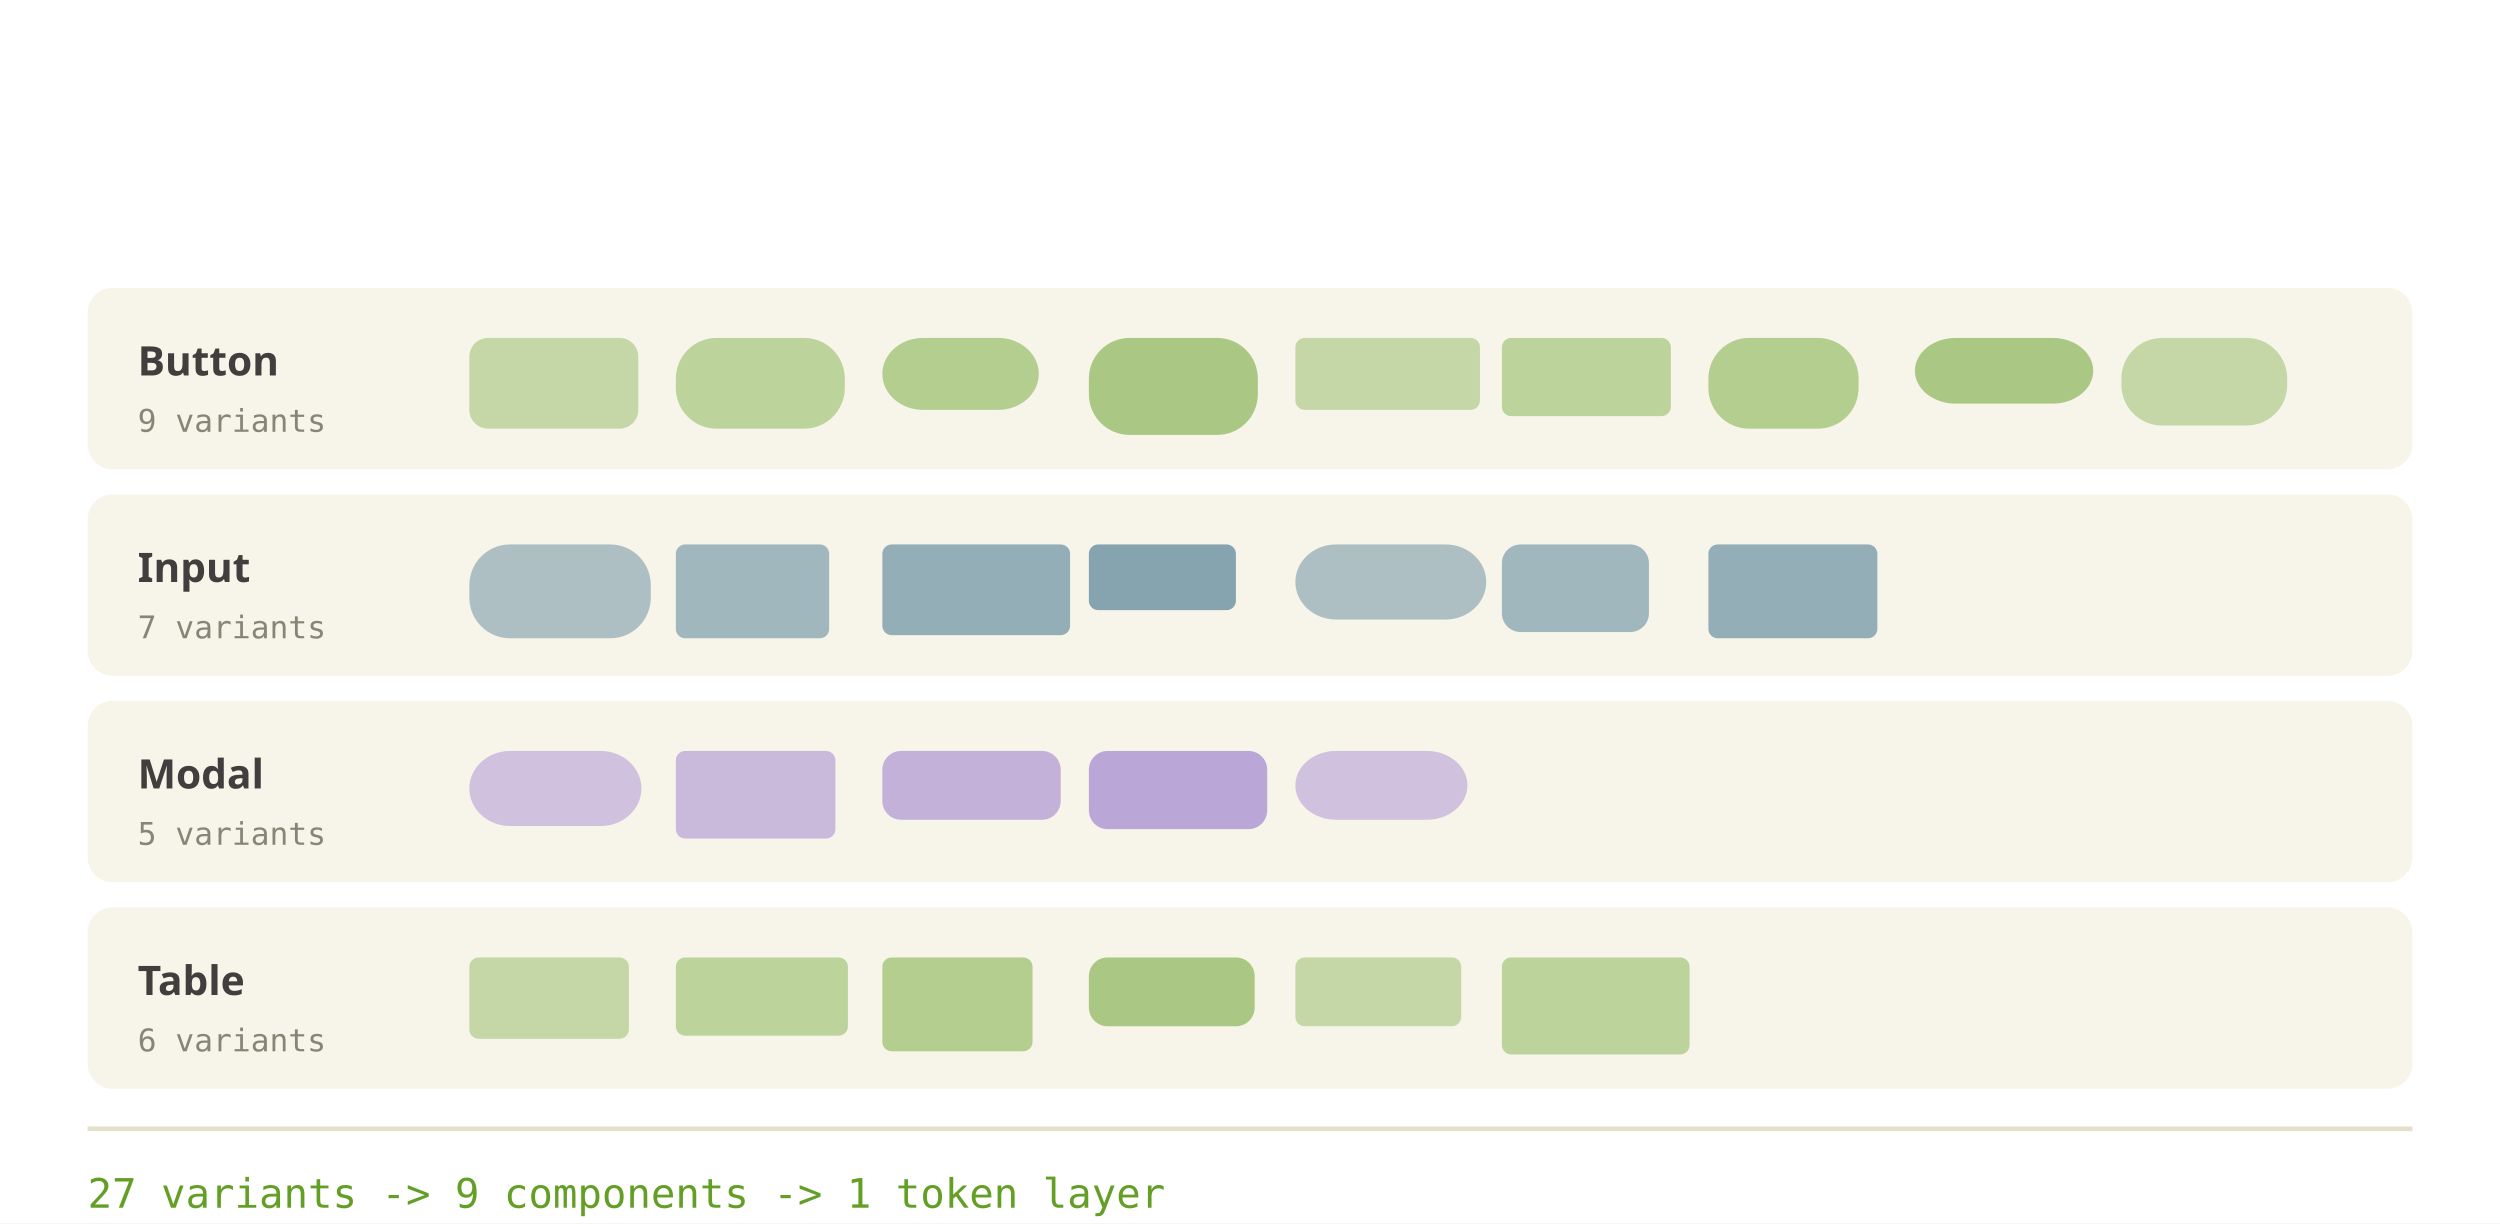
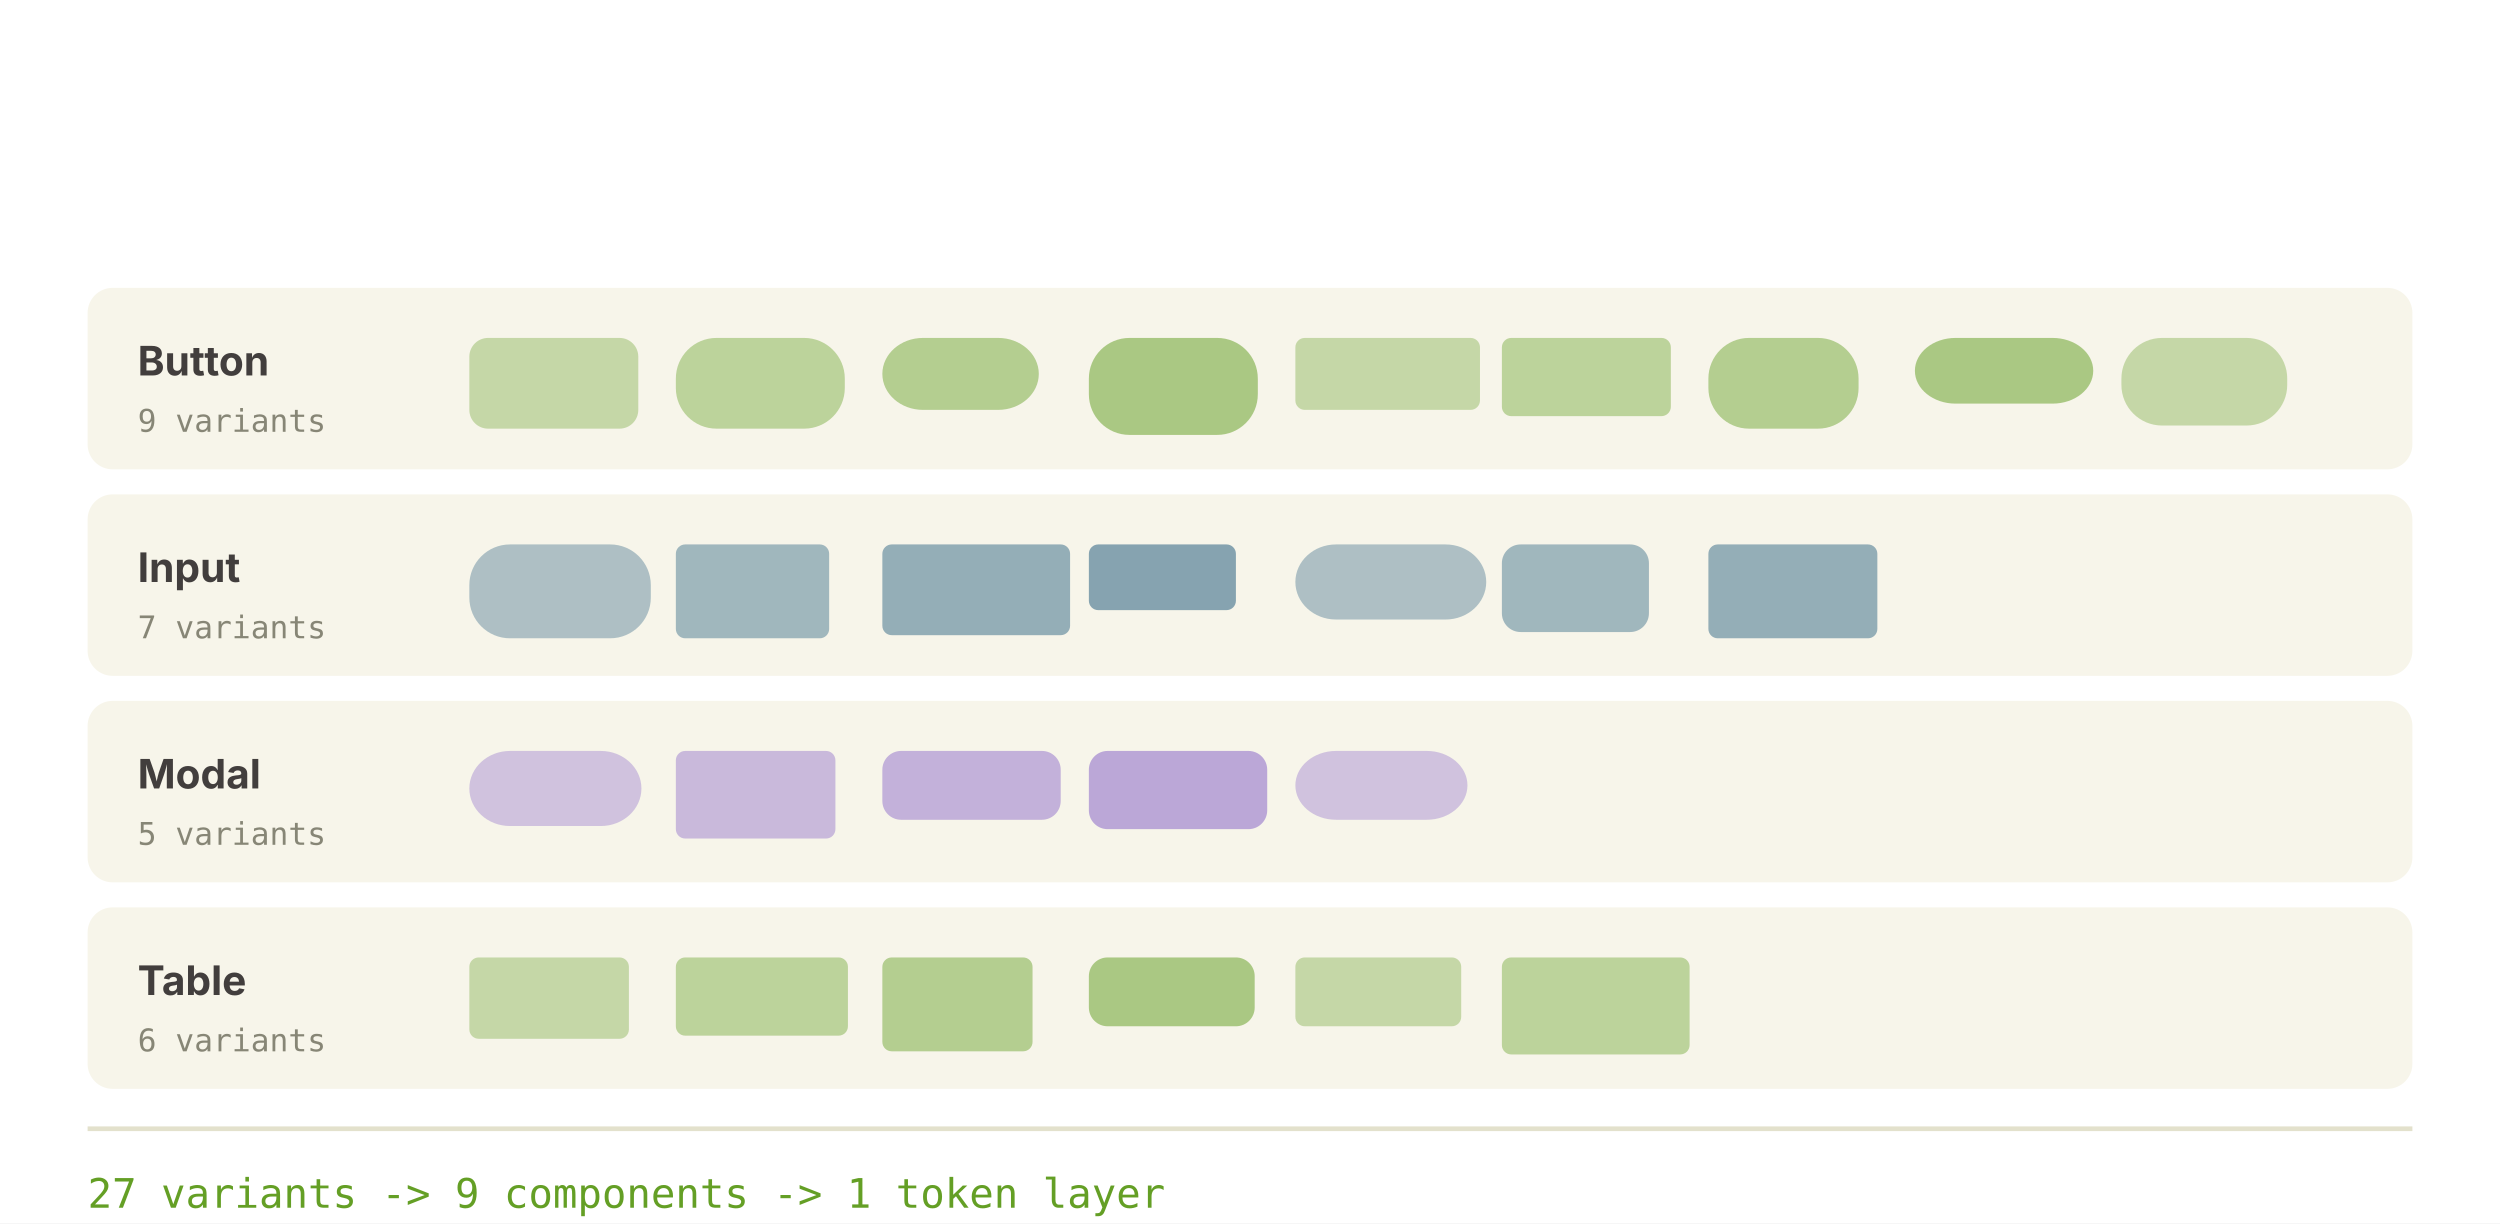
<svg xmlns="http://www.w3.org/2000/svg" width="799" height="391" viewBox="0 0 799 391" fill="none">
  <style>.v{animation:vv 8s ease-in-out infinite}@keyframes vv{0%,34%{opacity:.55}46%,90%{opacity:0}100%{opacity:.55}}.u{opacity:0;animation:uu 8s ease-in-out infinite}@keyframes uu{0%,34%{opacity:0}46%,90%{opacity:.9}100%{opacity:0}}@media (prefers-reduced-motion:reduce){*{animation:none!important}}</style>
  <rect width="799" height="391" fill="#FFFFFF" />
  <rect x="28.0" y="92.0" width="743.0" height="58.0" rx="8.0" fill="#F7F5EA" />
-   <text x="44.0" y="120.0" font-family="'Clover',system-ui,sans-serif" font-size="13" font-weight="700" fill="#423E3D" text-anchor="start">Button</text>
-   <text x="44.0" y="138.0" font-family="'Thistle',ui-monospace,monospace" font-size="10" font-weight="400" fill="#878676" text-anchor="start">9 variants</text>
+   <text x="44.0" y="120.0" font-family="'Diatype','Inter',system-ui,sans-serif" font-size="13" font-weight="700" fill="#423E3D" text-anchor="start">Button</text>
+   <text x="44.0" y="138.0" font-family="'ApercuMono','JetBrains Mono',ui-monospace,monospace" font-size="10" font-weight="400" fill="#878676" text-anchor="start">9 variants</text>
  <rect x="150.0" y="108.0" width="54.0" height="29.0" rx="6.0" fill="#649F25" opacity="0.34" class="v v0" style="animation-delay:0.00s" />
  <rect x="150.0" y="108.0" width="54.0" height="26.0" rx="6.0" fill="#649F25" opacity="0.90" class="u u0" style="animation-delay:0.00s" />
  <rect x="216.0" y="108.0" width="54.0" height="29.0" rx="13.0" fill="#649F25" opacity="0.40" class="v v0" style="animation-delay:0.04s" />
  <rect x="216.0" y="108.0" width="54.0" height="26.0" rx="6.0" fill="#649F25" opacity="0.90" class="u u0" style="animation-delay:0.04s" />
  <rect x="282.0" y="108.0" width="50.0" height="23.0" rx="13.0" fill="#649F25" opacity="0.46" class="v v0" style="animation-delay:0.08s" />
  <rect x="282.0" y="108.0" width="54.0" height="26.0" rx="6.0" fill="#649F25" opacity="0.90" class="u u0" style="animation-delay:0.08s" />
  <rect x="348.0" y="108.0" width="54.0" height="31.0" rx="13.0" fill="#649F25" opacity="0.52" class="v v0" style="animation-delay:0.12s" />
  <rect x="348.0" y="108.0" width="54.0" height="26.0" rx="6.0" fill="#649F25" opacity="0.90" class="u u0" style="animation-delay:0.12s" />
  <rect x="414.0" y="108.0" width="59.0" height="23.0" rx="3.0" fill="#649F25" opacity="0.34" class="v v0" style="animation-delay:0.16s" />
  <rect x="414.0" y="108.0" width="54.0" height="26.0" rx="6.0" fill="#649F25" opacity="0.90" class="u u0" style="animation-delay:0.16s" />
  <rect x="480.0" y="108.0" width="54.0" height="25.0" rx="3.0" fill="#649F25" opacity="0.40" class="v v0" style="animation-delay:0.20s" />
  <rect x="480.0" y="108.0" width="54.0" height="26.0" rx="6.0" fill="#649F25" opacity="0.90" class="u u0" style="animation-delay:0.20s" />
  <rect x="546.0" y="108.0" width="48.0" height="29.0" rx="13.0" fill="#649F25" opacity="0.46" class="v v0" style="animation-delay:0.24s" />
  <rect x="546.0" y="108.0" width="54.0" height="26.0" rx="6.0" fill="#649F25" opacity="0.90" class="u u0" style="animation-delay:0.24s" />
  <rect x="612.0" y="108.0" width="57.0" height="21.0" rx="13.0" fill="#649F25" opacity="0.52" class="v v0" style="animation-delay:0.28s" />
  <rect x="612.0" y="108.0" width="54.0" height="26.0" rx="6.0" fill="#649F25" opacity="0.90" class="u u0" style="animation-delay:0.28s" />
  <rect x="678.0" y="108.0" width="53.0" height="28.0" rx="13.0" fill="#649F25" opacity="0.34" class="v v0" style="animation-delay:0.32s" />
  <rect x="678.0" y="108.0" width="54.0" height="26.0" rx="6.0" fill="#649F25" opacity="0.90" class="u u0" style="animation-delay:0.32s" />
  <rect x="28.0" y="158.0" width="743.0" height="58.0" rx="8.0" fill="#F7F5EA" />
-   <text x="44.0" y="186.0" font-family="'Clover',system-ui,sans-serif" font-size="13" font-weight="700" fill="#423E3D" text-anchor="start">Input</text>
-   <text x="44.0" y="204.0" font-family="'Thistle',ui-monospace,monospace" font-size="10" font-weight="400" fill="#878676" text-anchor="start">7 variants</text>
+   <text x="44.0" y="186.0" font-family="'Diatype','Inter',system-ui,sans-serif" font-size="13" font-weight="700" fill="#423E3D" text-anchor="start">Input</text>
+   <text x="44.0" y="204.0" font-family="'ApercuMono','JetBrains Mono',ui-monospace,monospace" font-size="10" font-weight="400" fill="#878676" text-anchor="start">7 variants</text>
  <rect x="150.0" y="174.0" width="58.0" height="30.0" rx="13.0" fill="#1F597B" opacity="0.34" class="v v1" style="animation-delay:0.00s" />
  <rect x="150.0" y="174.0" width="54.0" height="26.0" rx="6.0" fill="#1F597B" opacity="0.90" class="u u1" style="animation-delay:0.00s" />
  <rect x="216.0" y="174.0" width="49.0" height="30.0" rx="3.0" fill="#1F597B" opacity="0.40" class="v v1" style="animation-delay:0.04s" />
  <rect x="216.0" y="174.0" width="54.0" height="26.0" rx="6.0" fill="#1F597B" opacity="0.90" class="u u1" style="animation-delay:0.04s" />
  <rect x="282.0" y="174.0" width="60.0" height="29.0" rx="3.0" fill="#1F597B" opacity="0.46" class="v v1" style="animation-delay:0.08s" />
  <rect x="282.0" y="174.0" width="54.0" height="26.0" rx="6.0" fill="#1F597B" opacity="0.90" class="u u1" style="animation-delay:0.08s" />
  <rect x="348.0" y="174.0" width="47.0" height="21.0" rx="3.0" fill="#1F597B" opacity="0.52" class="v v1" style="animation-delay:0.12s" />
  <rect x="348.0" y="174.0" width="54.0" height="26.0" rx="6.0" fill="#1F597B" opacity="0.90" class="u u1" style="animation-delay:0.12s" />
  <rect x="414.0" y="174.0" width="61.0" height="24.0" rx="13.0" fill="#1F597B" opacity="0.34" class="v v1" style="animation-delay:0.16s" />
  <rect x="414.0" y="174.0" width="54.0" height="26.0" rx="6.0" fill="#1F597B" opacity="0.90" class="u u1" style="animation-delay:0.16s" />
  <rect x="480.0" y="174.0" width="47.0" height="28.0" rx="6.0" fill="#1F597B" opacity="0.40" class="v v1" style="animation-delay:0.20s" />
  <rect x="480.0" y="174.0" width="54.0" height="26.0" rx="6.0" fill="#1F597B" opacity="0.90" class="u u1" style="animation-delay:0.20s" />
  <rect x="546.0" y="174.0" width="54.0" height="30.0" rx="3.0" fill="#1F597B" opacity="0.46" class="v v1" style="animation-delay:0.24s" />
  <rect x="546.0" y="174.0" width="54.0" height="26.0" rx="6.0" fill="#1F597B" opacity="0.90" class="u u1" style="animation-delay:0.24s" />
  <rect x="28.0" y="224.0" width="743.0" height="58.0" rx="8.0" fill="#F7F5EA" />
-   <text x="44.0" y="252.0" font-family="'Clover',system-ui,sans-serif" font-size="13" font-weight="700" fill="#423E3D" text-anchor="start">Modal</text>
-   <text x="44.0" y="270.0" font-family="'Thistle',ui-monospace,monospace" font-size="10" font-weight="400" fill="#878676" text-anchor="start">5 variants</text>
+   <text x="44.0" y="252.0" font-family="'Diatype','Inter',system-ui,sans-serif" font-size="13" font-weight="700" fill="#423E3D" text-anchor="start">Modal</text>
+   <text x="44.0" y="270.0" font-family="'ApercuMono','JetBrains Mono',ui-monospace,monospace" font-size="10" font-weight="400" fill="#878676" text-anchor="start">5 variants</text>
  <rect x="150.0" y="240.0" width="55.0" height="24.0" rx="13.0" fill="#8460C6" opacity="0.34" class="v v2" style="animation-delay:0.00s" />
  <rect x="150.0" y="240.0" width="54.0" height="26.0" rx="6.0" fill="#8460C6" opacity="0.90" class="u u2" style="animation-delay:0.00s" />
  <rect x="216.0" y="240.0" width="51.0" height="28.0" rx="3.0" fill="#8460C6" opacity="0.40" class="v v2" style="animation-delay:0.04s" />
  <rect x="216.0" y="240.0" width="54.0" height="26.0" rx="6.0" fill="#8460C6" opacity="0.90" class="u u2" style="animation-delay:0.04s" />
  <rect x="282.0" y="240.0" width="57.0" height="22.0" rx="6.0" fill="#8460C6" opacity="0.46" class="v v2" style="animation-delay:0.08s" />
  <rect x="282.0" y="240.0" width="54.0" height="26.0" rx="6.0" fill="#8460C6" opacity="0.90" class="u u2" style="animation-delay:0.08s" />
  <rect x="348.0" y="240.0" width="57.0" height="25.0" rx="6.0" fill="#8460C6" opacity="0.52" class="v v2" style="animation-delay:0.12s" />
  <rect x="348.0" y="240.0" width="54.0" height="26.0" rx="6.0" fill="#8460C6" opacity="0.90" class="u u2" style="animation-delay:0.12s" />
  <rect x="414.0" y="240.0" width="55.0" height="22.0" rx="13.0" fill="#8460C6" opacity="0.34" class="v v2" style="animation-delay:0.16s" />
  <rect x="414.0" y="240.0" width="54.0" height="26.0" rx="6.0" fill="#8460C6" opacity="0.90" class="u u2" style="animation-delay:0.16s" />
  <rect x="28.0" y="290.0" width="743.0" height="58.0" rx="8.0" fill="#F7F5EA" />
-   <text x="44.0" y="318.0" font-family="'Clover',system-ui,sans-serif" font-size="13" font-weight="700" fill="#423E3D" text-anchor="start">Table</text>
-   <text x="44.0" y="336.0" font-family="'Thistle',ui-monospace,monospace" font-size="10" font-weight="400" fill="#878676" text-anchor="start">6 variants</text>
+   <text x="44.0" y="318.0" font-family="'Diatype','Inter',system-ui,sans-serif" font-size="13" font-weight="700" fill="#423E3D" text-anchor="start">Table</text>
+   <text x="44.0" y="336.0" font-family="'ApercuMono','JetBrains Mono',ui-monospace,monospace" font-size="10" font-weight="400" fill="#878676" text-anchor="start">6 variants</text>
  <rect x="150.0" y="306.0" width="51.0" height="26.0" rx="3.0" fill="#649F25" opacity="0.34" class="v v3" style="animation-delay:0.00s" />
  <rect x="150.0" y="306.0" width="54.0" height="26.0" rx="6.0" fill="#649F25" opacity="0.90" class="u u3" style="animation-delay:0.00s" />
  <rect x="216.0" y="306.0" width="55.0" height="25.0" rx="3.0" fill="#649F25" opacity="0.40" class="v v3" style="animation-delay:0.04s" />
  <rect x="216.0" y="306.0" width="54.0" height="26.0" rx="6.0" fill="#649F25" opacity="0.90" class="u u3" style="animation-delay:0.04s" />
  <rect x="282.0" y="306.0" width="48.0" height="30.0" rx="3.0" fill="#649F25" opacity="0.46" class="v v3" style="animation-delay:0.08s" />
  <rect x="282.0" y="306.0" width="54.0" height="26.0" rx="6.0" fill="#649F25" opacity="0.90" class="u u3" style="animation-delay:0.08s" />
  <rect x="348.0" y="306.0" width="53.0" height="22.0" rx="6.0" fill="#649F25" opacity="0.52" class="v v3" style="animation-delay:0.12s" />
  <rect x="348.0" y="306.0" width="54.0" height="26.0" rx="6.0" fill="#649F25" opacity="0.90" class="u u3" style="animation-delay:0.12s" />
  <rect x="414.0" y="306.0" width="53.0" height="22.0" rx="3.0" fill="#649F25" opacity="0.34" class="v v3" style="animation-delay:0.16s" />
  <rect x="414.0" y="306.0" width="54.0" height="26.0" rx="6.0" fill="#649F25" opacity="0.90" class="u u3" style="animation-delay:0.16s" />
  <rect x="480.0" y="306.0" width="60.0" height="31.0" rx="3.0" fill="#649F25" opacity="0.40" class="v v3" style="animation-delay:0.20s" />
  <rect x="480.0" y="306.0" width="54.0" height="26.0" rx="6.0" fill="#649F25" opacity="0.90" class="u u3" style="animation-delay:0.20s" />
  <rect x="28.0" y="360.0" width="743.0" height="1.5" rx="0.0" fill="#E3E1CC" />
-   <text x="28.0" y="386.0" font-family="'Thistle',ui-monospace,monospace" font-size="13" font-weight="500" fill="#649F25" text-anchor="start">27 variants  -&gt;  9 components  -&gt;  1 token layer</text>
+   <text x="28.0" y="386.0" font-family="'ApercuMono','JetBrains Mono',ui-monospace,monospace" font-size="13" font-weight="500" fill="#649F25" text-anchor="start">27 variants  -&gt;  9 components  -&gt;  1 token layer</text>
</svg>
